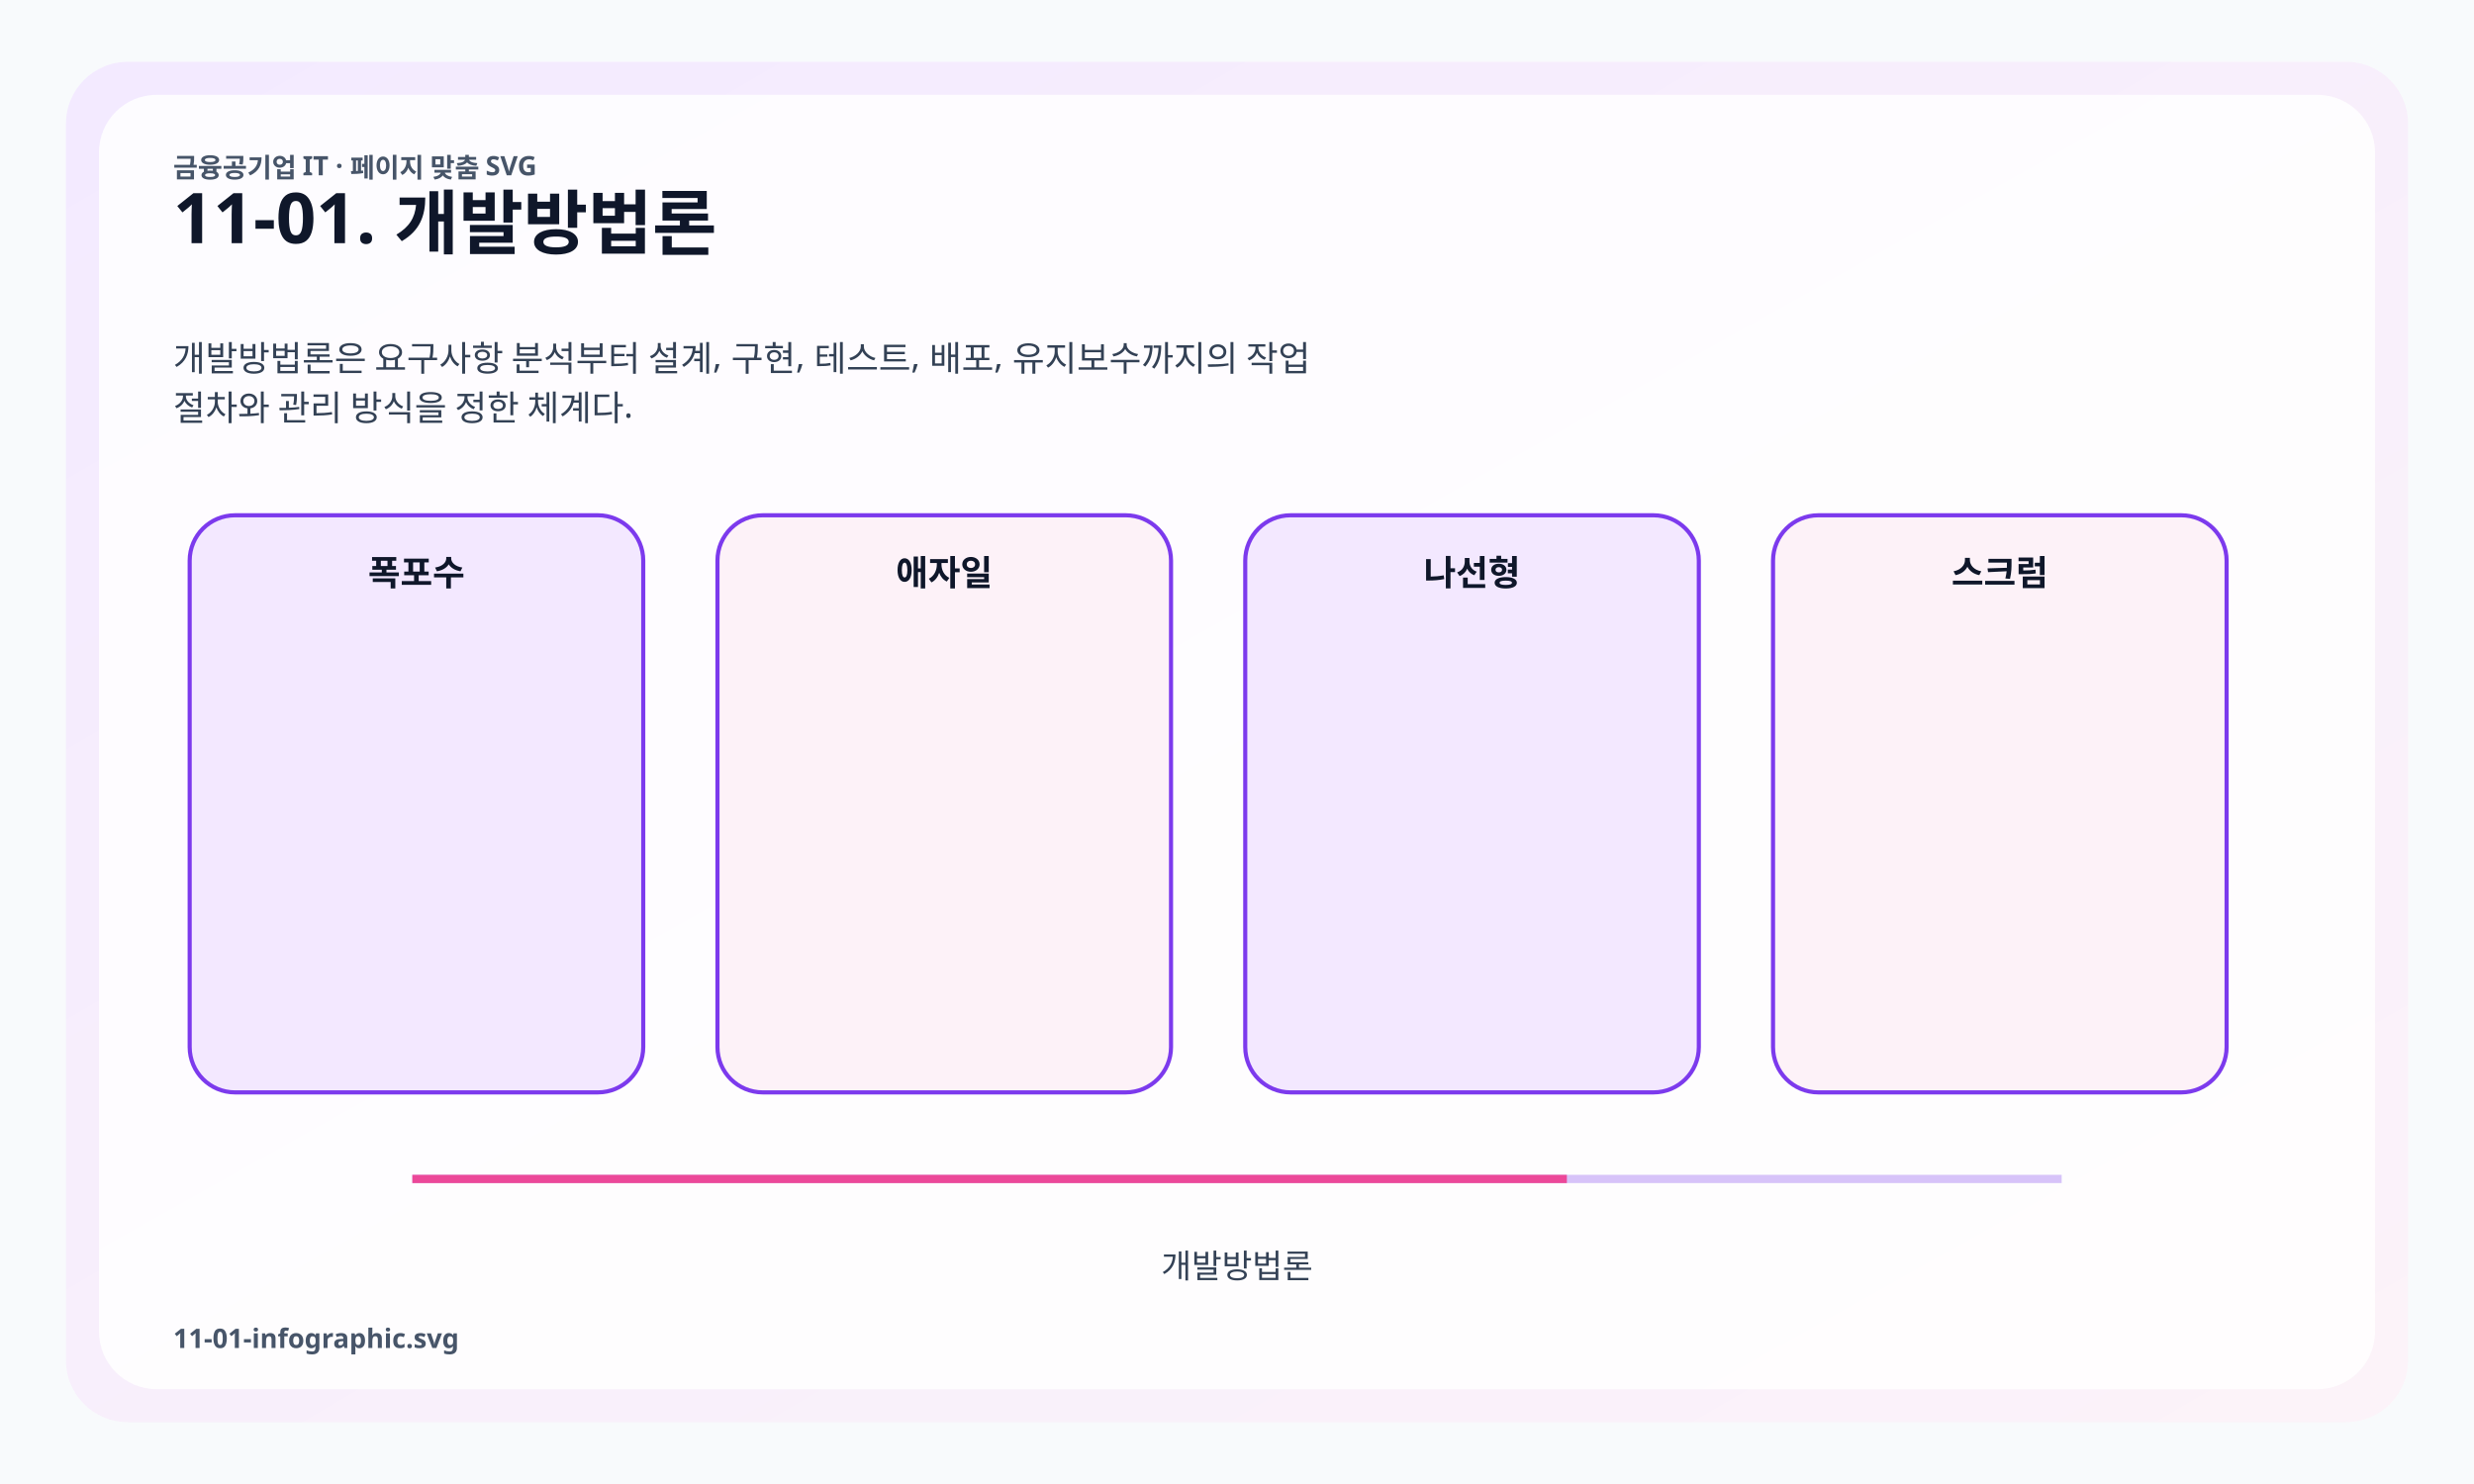
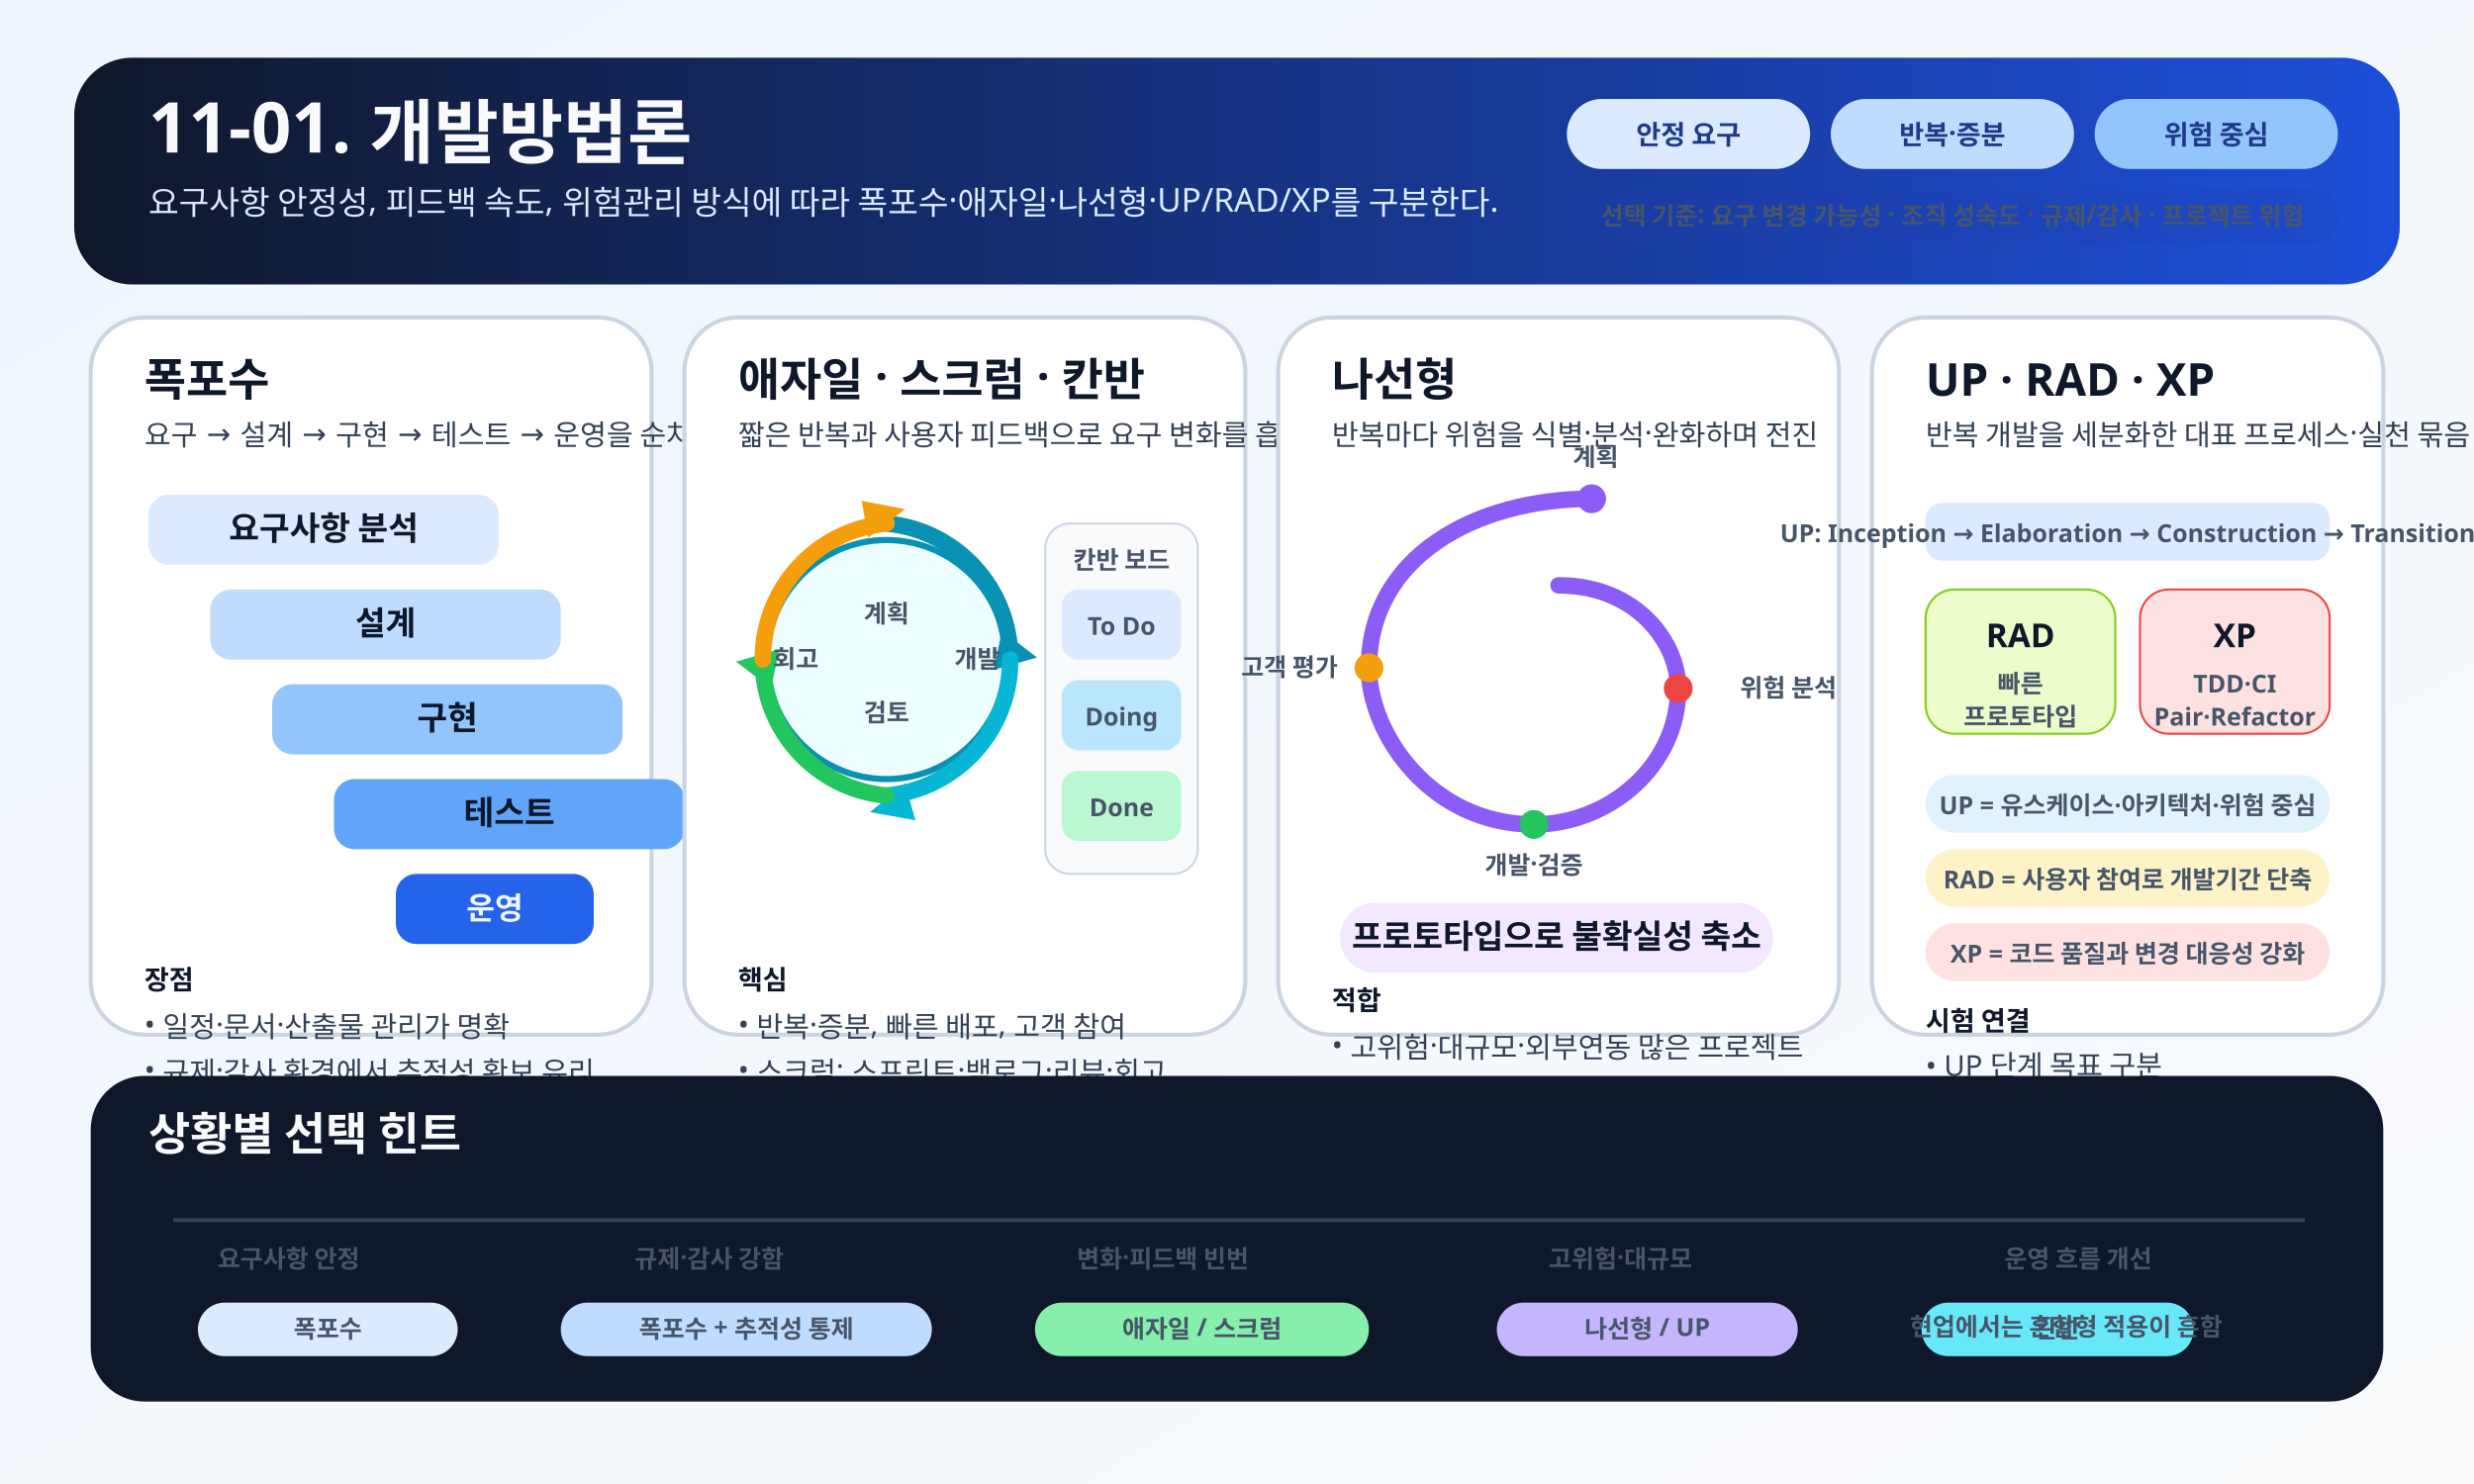
<svg xmlns="http://www.w3.org/2000/svg" width="1200" height="720" viewBox="0 0 1200 720" role="img" aria-labelledby="title desc">
  <defs>
-     <linearGradient id="grad-11-01-infographic.svg" x1="0" y1="0" x2="1" y2="1">
-       <stop offset="0%" stop-color="#f3e8ff" />
-       <stop offset="100%" stop-color="#fdf2f8" />
+     <linearGradient id="bg" x1="0" y1="0" x2="1" y2="1">
+       <stop offset="0%" stop-color="#eff6ff" />
+       <stop offset="100%" stop-color="#f8fafc" />
    </linearGradient>
-     <linearGradient id="line-11-01-infographic.svg" x1="0" y1="0" x2="1" y2="0">
-       <stop offset="0%" stop-color="#7c3aed" />
-       <stop offset="100%" stop-color="#ec4899" />
+     <linearGradient id="titleBar" x1="0" y1="0" x2="1" y2="0">
+       <stop offset="0%" stop-color="#0f172a" />
+       <stop offset="100%" stop-color="#1d4ed8" />
    </linearGradient>
    <style>
-       .title { font: 700 34px 'Pretendard','Noto Sans KR',sans-serif; fill: #0f172a; }
-       .subtitle { font: 500 17px 'Pretendard','Noto Sans KR',sans-serif; fill: #334155; }
-       .label { font: 700 17px 'Pretendard','Noto Sans KR',sans-serif; fill: #0f172a; }
-       .body { font: 500 16px 'Pretendard','Noto Sans KR',sans-serif; fill: #334155; }
-       .small { font: 600 13px 'Pretendard','Noto Sans KR',sans-serif; fill: #475569; }
-       .cap { font: 700 14px 'Pretendard','Noto Sans KR',sans-serif; fill: #0f172a; }
+       text { font-family: "Noto Sans KR", "Apple SD Gothic Neo", sans-serif; }
+       .title { font-size: 34px; font-weight: 800; fill: #f8fafc; }
+       .subtitle { font-size: 16px; font-weight: 500; fill: #dbeafe; }
+       .section { font-size: 22px; font-weight: 800; fill: #0f172a; }
+       .label { font-size: 16px; font-weight: 700; fill: #0f172a; }
+       .body { font-size: 14px; font-weight: 500; fill: #334155; }
+       .small { font-size: 12px; font-weight: 600; fill: #475569; }
+       .chip { font-size: 13px; font-weight: 700; fill: #1e3a8a; }
+       .mono { font-size: 13px; font-weight: 700; fill: #0f172a; }
    </style>
  </defs>
-   <rect width="1200" height="720" fill="#f8fafc" />
-   <rect x="32" y="30" width="1136" height="660" rx="30" fill="url(#grad-11-01-infographic.svg)" opacity="0.9" />
-   <rect x="48" y="46" width="1104" height="628" rx="28" fill="white" />
-   <rect x="48" y="46" width="1104" height="628" rx="28" fill="url(#grad-11-01-infographic.svg)" opacity="0.14" />
-   <text class="small" x="84" y="86">금융공기업 IT · 페이지 맞춤 SVG</text>
-   <text class="title" x="84" y="118" text-anchor="start">
-     <tspan x="84" dy="0">11-01. 개발방법론</tspan>
-   </text>
-   <text class="subtitle" x="84" y="180" text-anchor="start">
-     <tspan x="84" dy="0">개발방법론은 요구사항 분석부터 설계, 구현, 테스트, 배포, 유지보수까지의 작업</tspan>
-     <tspan x="84" dy="24">절차와 관리 방식을 정한 체계다.</tspan>
-   </text>
-   <rect x="92" y="250" width="220" height="280" rx="22" fill="#f3e8ff" stroke="#7c3aed" stroke-width="2" />
-   <text class="label" x="202" y="284" text-anchor="middle">
-     <tspan x="202" dy="0">폭포수</tspan>
-   </text>
-   <text class="body" x="110" y="320" text-anchor="start" />
-   <rect x="348" y="250" width="220" height="280" rx="22" fill="#fdf2f8" stroke="#7c3aed" stroke-width="2" />
-   <text class="label" x="458" y="284" text-anchor="middle">
-     <tspan x="458" dy="0">애자일</tspan>
-   </text>
-   <text class="body" x="366" y="320" text-anchor="start" />
-   <rect x="604" y="250" width="220" height="280" rx="22" fill="#f3e8ff" stroke="#7c3aed" stroke-width="2" />
-   <text class="label" x="714" y="284" text-anchor="middle">
-     <tspan x="714" dy="0">나선형</tspan>
-   </text>
-   <text class="body" x="622" y="320" text-anchor="start" />
-   <rect x="860" y="250" width="220" height="280" rx="22" fill="#fdf2f8" stroke="#7c3aed" stroke-width="2" />
-   <text class="label" x="970" y="284" text-anchor="middle">
-     <tspan x="970" dy="0">스크럼</tspan>
-   </text>
-   <text class="body" x="878" y="320" text-anchor="start" />
-   <line x1="200" y1="572" x2="1000" y2="572" stroke="#7c3aed" stroke-width="4" opacity="0.3" />
-   <line x1="200" y1="572" x2="760" y2="572" stroke="#ec4899" stroke-width="4">
-     <animate attributeName="x2" values="360;1000;360" dur="7s" repeatCount="indefinite" />
-   </line>
-   <text class="body" x="600" y="620" text-anchor="middle">
-     <tspan x="600" dy="0">개발방법론</tspan>
-   </text>
-   <text class="small" x="84" y="654">11-01-infographic.svg</text>
+   <rect width="1200" height="720" fill="url(#bg)" />
+   <rect x="36" y="28" width="1128" height="110" rx="28" fill="url(#titleBar)" />
+   <text class="title" x="72" y="74">11-01. 개발방법론</text>
+   <text class="subtitle" x="72" y="104">요구사항 안정성, 피드백 속도, 위험관리 방식에 따라 폭포수·애자일·나선형·UP/RAD/XP를 구분한다.</text>
+   <rect x="760" y="48" width="118" height="34" rx="17" fill="#dbeafe" />
+   <text class="chip" x="819" y="70" text-anchor="middle">안정 요구</text>
+   <rect x="888" y="48" width="118" height="34" rx="17" fill="#bfdbfe" />
+   <text class="chip" x="947" y="70" text-anchor="middle">반복·증분</text>
+   <rect x="1016" y="48" width="118" height="34" rx="17" fill="#93c5fd" />
+   <text class="chip" x="1075" y="70" text-anchor="middle">위험 중심</text>
+   <rect x="760" y="92" width="374" height="26" rx="13" fill="#1e40af" opacity="0.24" />
+   <text class="small" x="947" y="109" text-anchor="middle">선택 기준: 요구 변경 가능성 · 조직 성숙도 · 규제/감사 · 프로젝트 위험</text>
+   <rect x="44" y="154" width="272" height="348" rx="26" fill="#ffffff" stroke="#cbd5e1" stroke-width="2" />
+   <text class="section" x="70" y="192">폭포수</text>
+   <text class="body" x="70" y="216">요구 → 설계 → 구현 → 테스트 → 운영을 순차 진행</text>
+   <rect x="72" y="240" width="170" height="34" rx="10" fill="#dbeafe" />
+   <text class="label" x="157" y="262" text-anchor="middle">요구사항 분석</text>
+   <rect x="102" y="286" width="170" height="34" rx="10" fill="#bfdbfe" />
+   <text class="label" x="187" y="308" text-anchor="middle">설계</text>
+   <rect x="132" y="332" width="170" height="34" rx="10" fill="#93c5fd" />
+   <text class="label" x="217" y="354" text-anchor="middle">구현</text>
+   <rect x="162" y="378" width="170" height="34" rx="10" fill="#60a5fa" />
+   <text class="label" x="247" y="400" text-anchor="middle">테스트</text>
+   <rect x="192" y="424" width="96" height="34" rx="10" fill="#2563eb" />
+   <text x="240" y="446" text-anchor="middle" font-size="15" font-weight="800" fill="#eff6ff">운영</text>
+   <text class="mono" x="70" y="480">장점</text>
+   <text class="body" x="70" y="502">• 일정·문서·산출물 관리가 명확</text>
+   <text class="body" x="70" y="524">• 규제·감사 환경에서 추적성 확보 유리</text>
+   <text class="mono" x="70" y="548">주의</text>
+   <text class="body" x="70" y="570">• 후반 변경 비용 큼</text>
+   <text class="body" x="70" y="592">• 사용자 피드백 반영이 늦음</text>
+   <rect x="332" y="154" width="272" height="348" rx="26" fill="#ffffff" stroke="#cbd5e1" stroke-width="2" />
+   <text class="section" x="358" y="192">애자일 · 스크럼 · 칸반</text>
+   <text class="body" x="358" y="216">짧은 반복과 사용자 피드백으로 요구 변화를 흡수</text>
+   <circle cx="430" cy="320" r="58" fill="#ecfeff" stroke="#0891b2" stroke-width="3" />
+   <path d="M430 254 A66 66 0 0 1 490 320" fill="none" stroke="#0891b2" stroke-width="8" stroke-linecap="round" />
+   <polygon points="486,306 503,319 482,325" fill="#0891b2" />
+   <path d="M490 320 A66 66 0 0 1 430 386" fill="none" stroke="#06b6d4" stroke-width="8" stroke-linecap="round" />
+   <polygon points="439,380 422,394 444,398" fill="#06b6d4" />
+   <path d="M430 386 A66 66 0 0 1 370 320" fill="none" stroke="#22c55e" stroke-width="8" stroke-linecap="round" />
+   <polygon points="374,334 357,321 378,315" fill="#22c55e" />
+   <path d="M370 320 A66 66 0 0 1 430 254" fill="none" stroke="#f59e0b" stroke-width="8" stroke-linecap="round" />
+   <polygon points="421,261 439,247 418,243" fill="#f59e0b" />
+   <text class="small" x="430" y="302" text-anchor="middle">계획</text>
+   <text class="small" x="474" y="324" text-anchor="middle">개발</text>
+   <text class="small" x="430" y="350" text-anchor="middle">검토</text>
+   <text class="small" x="386" y="324" text-anchor="middle">회고</text>
+   <rect x="507" y="254" width="74" height="170" rx="12" fill="#f8fafc" stroke="#cbd5e1" />
+   <rect x="515" y="286" width="58" height="34" rx="8" fill="#dbeafe" />
+   <rect x="515" y="330" width="58" height="34" rx="8" fill="#bae6fd" />
+   <rect x="515" y="374" width="58" height="34" rx="8" fill="#bbf7d0" />
+   <text class="small" x="544" y="276" text-anchor="middle">칸반 보드</text>
+   <text class="small" x="544" y="308" text-anchor="middle">To Do</text>
+   <text class="small" x="544" y="352" text-anchor="middle">Doing</text>
+   <text class="small" x="544" y="396" text-anchor="middle">Done</text>
+   <text class="mono" x="358" y="480">핵심</text>
+   <text class="body" x="358" y="502">• 반복·증분, 빠른 배포, 고객 참여</text>
+   <text class="body" x="358" y="524">• 스크럼: 스프린트·백로그·리뷰·회고</text>
+   <text class="body" x="358" y="546">• 칸반: 흐름 시각화, WIP 제한</text>
+   <text class="mono" x="358" y="570">주의</text>
+   <text class="body" x="358" y="592">• 범위 통제와 추적성 보완 필요</text>
+   <rect x="620" y="154" width="272" height="348" rx="26" fill="#ffffff" stroke="#cbd5e1" stroke-width="2" />
+   <text class="section" x="646" y="192">나선형</text>
+   <text class="body" x="646" y="216">반복마다 위험을 식별·분석·완화하며 전진</text>
+   <path d="M756 284 C794 284 814 312 814 334 C814 372 780 400 744 400 C694 400 664 356 664 324 C664 270 716 242 772 242" fill="none" stroke="#8b5cf6" stroke-width="8" stroke-linecap="round" />
+   <circle cx="772" cy="242" r="7" fill="#8b5cf6" />
+   <circle cx="814" cy="334" r="7" fill="#ef4444" />
+   <circle cx="744" cy="400" r="7" fill="#22c55e" />
+   <circle cx="664" cy="324" r="7" fill="#f59e0b" />
+   <text class="small" x="774" y="226" text-anchor="middle">계획</text>
+   <text class="small" x="844" y="338">위험 분석</text>
+   <text class="small" x="744" y="424" text-anchor="middle">개발·검증</text>
+   <text class="small" x="602" y="328">고객 평가</text>
+   <rect x="650" y="438" width="210" height="34" rx="17" fill="#f3e8ff" />
+   <text class="label" x="755" y="460" text-anchor="middle">프로토타입으로 불확실성 축소</text>
+   <text class="mono" x="646" y="490">적합</text>
+   <text class="body" x="646" y="512">• 고위험·대규모·외부연동 많은 프로젝트</text>
+   <text class="body" x="646" y="534">• 성능/보안/사업성 검증을 선행해야 할 때</text>
+   <text class="mono" x="646" y="558">주의</text>
+   <text class="body" x="646" y="580">• 관리 복잡도와 비용 부담 증가</text>
+   <rect x="908" y="154" width="248" height="348" rx="26" fill="#ffffff" stroke="#cbd5e1" stroke-width="2" />
+   <text class="section" x="934" y="192">UP · RAD · XP</text>
+   <text class="body" x="934" y="216">반복 개발을 세분화한 대표 프로세스·실천 묶음</text>
+   <rect x="934" y="244" width="196" height="28" rx="8" fill="#dbeafe" />
+   <text class="small" x="1032" y="263" text-anchor="middle">UP: Inception → Elaboration → Construction → Transition</text>
+   <rect x="934" y="286" width="92" height="70" rx="14" fill="#ecfccb" stroke="#84cc16" />
+   <text class="label" x="980" y="314" text-anchor="middle">RAD</text>
+   <text class="small" x="980" y="336" text-anchor="middle">빠른</text>
+   <text class="small" x="980" y="352" text-anchor="middle">프로토타입</text>
+   <rect x="1038" y="286" width="92" height="70" rx="14" fill="#fee2e2" stroke="#ef4444" />
+   <text class="label" x="1084" y="314" text-anchor="middle">XP</text>
+   <text class="small" x="1084" y="336" text-anchor="middle">TDD·CI</text>
+   <text class="small" x="1084" y="352" text-anchor="middle">Pair·Refactor</text>
+   <rect x="934" y="376" width="196" height="28" rx="14" fill="#e0f2fe" />
+   <text class="small" x="1032" y="395" text-anchor="middle">UP = 유스케이스·아키텍처·위험 중심</text>
+   <rect x="934" y="412" width="196" height="28" rx="14" fill="#fef3c7" />
+   <text class="small" x="1032" y="431" text-anchor="middle">RAD = 사용자 참여로 개발기간 단축</text>
+   <rect x="934" y="448" width="196" height="28" rx="14" fill="#fee2e2" />
+   <text class="small" x="1032" y="467" text-anchor="middle">XP = 코드 품질과 변경 대응성 강화</text>
+   <text class="mono" x="934" y="500">시험 연결</text>
+   <text class="body" x="934" y="522">• UP 단계 목표 구분</text>
+   <text class="body" x="934" y="544">• RAD 장단점과 적용 상황</text>
+   <text class="body" x="934" y="566">• XP 실천: TDD, CI, 짝 프로그래밍</text>
+   <rect x="44" y="522" width="1112" height="158" rx="26" fill="#0f172a" />
+   <text x="72" y="558" font-size="22" font-weight="800" fill="#f8fafc">상황별 선택 힌트</text>
+   <line x1="84" y1="592" x2="1118" y2="592" stroke="#334155" stroke-width="2" />
+   <text class="small" x="140" y="615" text-anchor="middle" fill="#93c5fd">요구사항 안정</text>
+   <text class="small" x="344" y="615" text-anchor="middle" fill="#93c5fd">규제·감사 강함</text>
+   <text class="small" x="564" y="615" text-anchor="middle" fill="#93c5fd">변화·피드백 빈번</text>
+   <text class="small" x="786" y="615" text-anchor="middle" fill="#93c5fd">고위험·대규모</text>
+   <text class="small" x="1008" y="615" text-anchor="middle" fill="#93c5fd">운영 흐름 개선</text>
+   <rect x="96" y="632" width="126" height="26" rx="13" fill="#dbeafe" />
+   <text class="small" x="159" y="649" text-anchor="middle" fill="#0f172a">폭포수</text>
+   <rect x="272" y="632" width="180" height="26" rx="13" fill="#bfdbfe" />
+   <text class="small" x="362" y="649" text-anchor="middle" fill="#0f172a">폭포수 + 추적성 통제</text>
+   <rect x="502" y="632" width="162" height="26" rx="13" fill="#86efac" />
+   <text class="small" x="583" y="649" text-anchor="middle" fill="#0f172a">애자일 / 스크럼</text>
+   <rect x="726" y="632" width="146" height="26" rx="13" fill="#c4b5fd" />
+   <text class="small" x="799" y="649" text-anchor="middle" fill="#0f172a">나선형 / UP</text>
+   <rect x="932" y="632" width="132" height="26" rx="13" fill="#67e8f9" />
+   <text class="small" x="998" y="649" text-anchor="middle" fill="#0f172a">칸반</text>
+   <text class="small" x="1078" y="648" text-anchor="end" fill="#cbd5e1">현업에서는 혼합형 적용이 흔함</text>
</svg>
